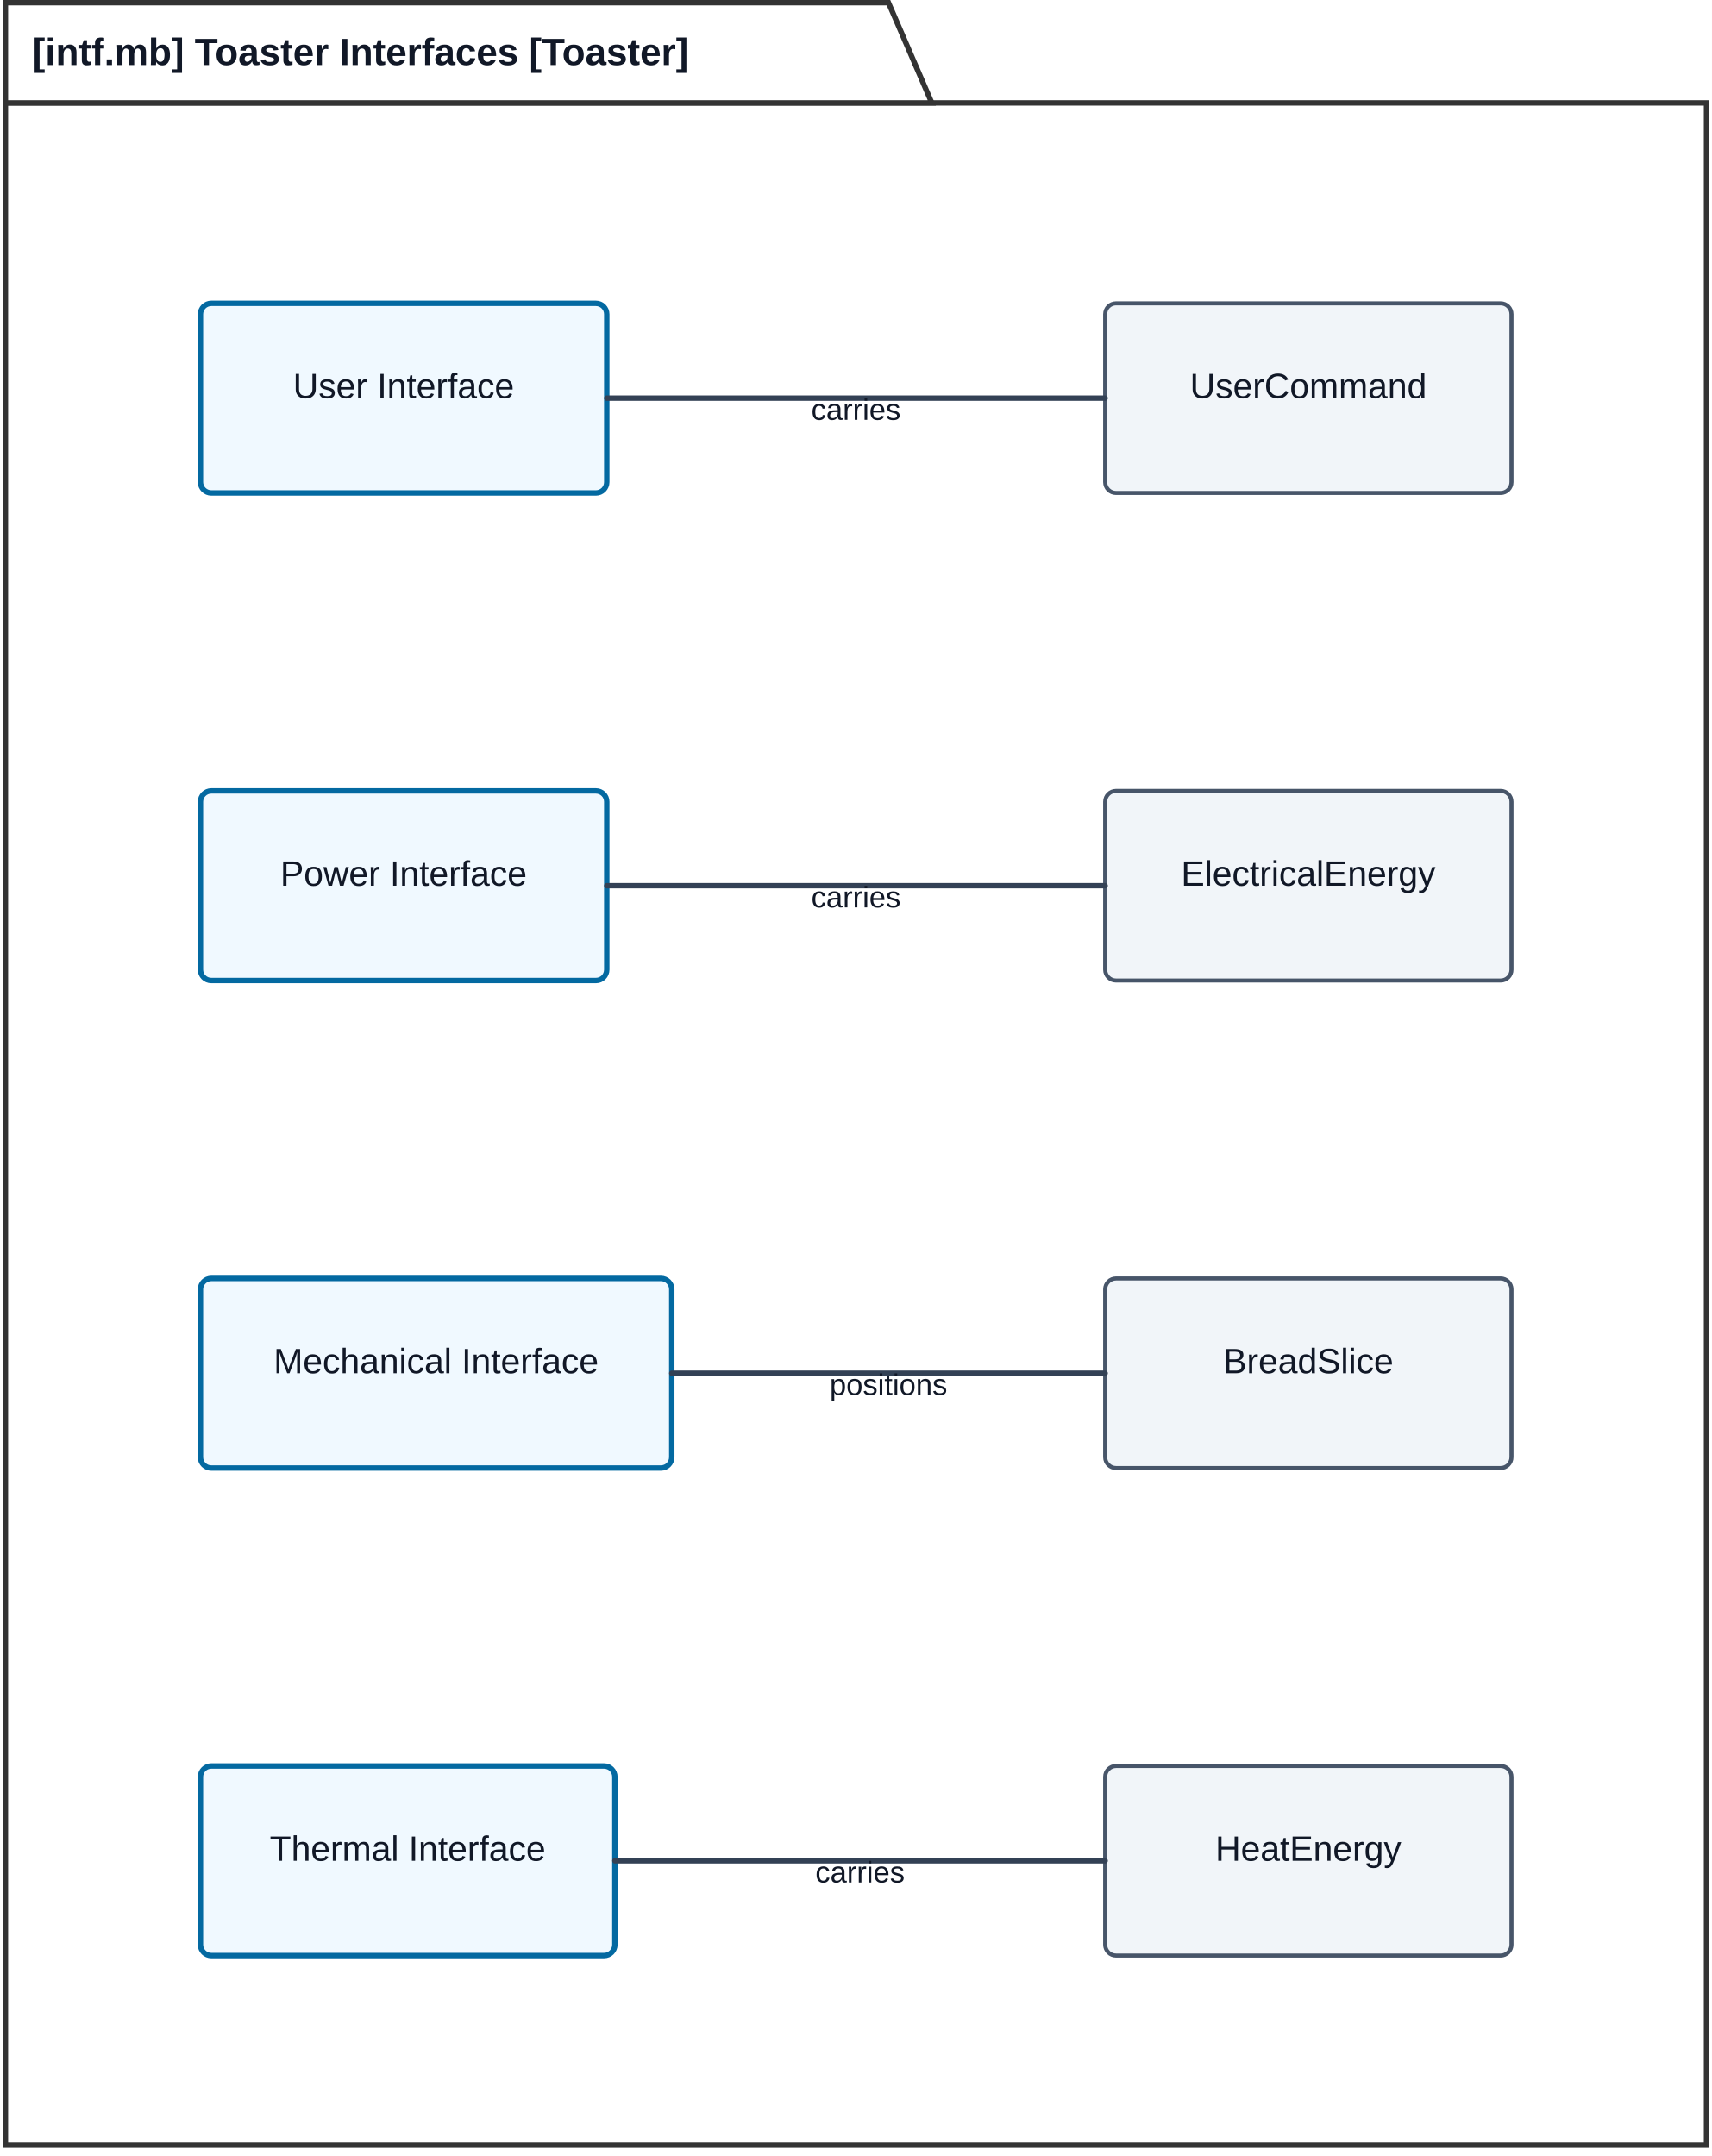
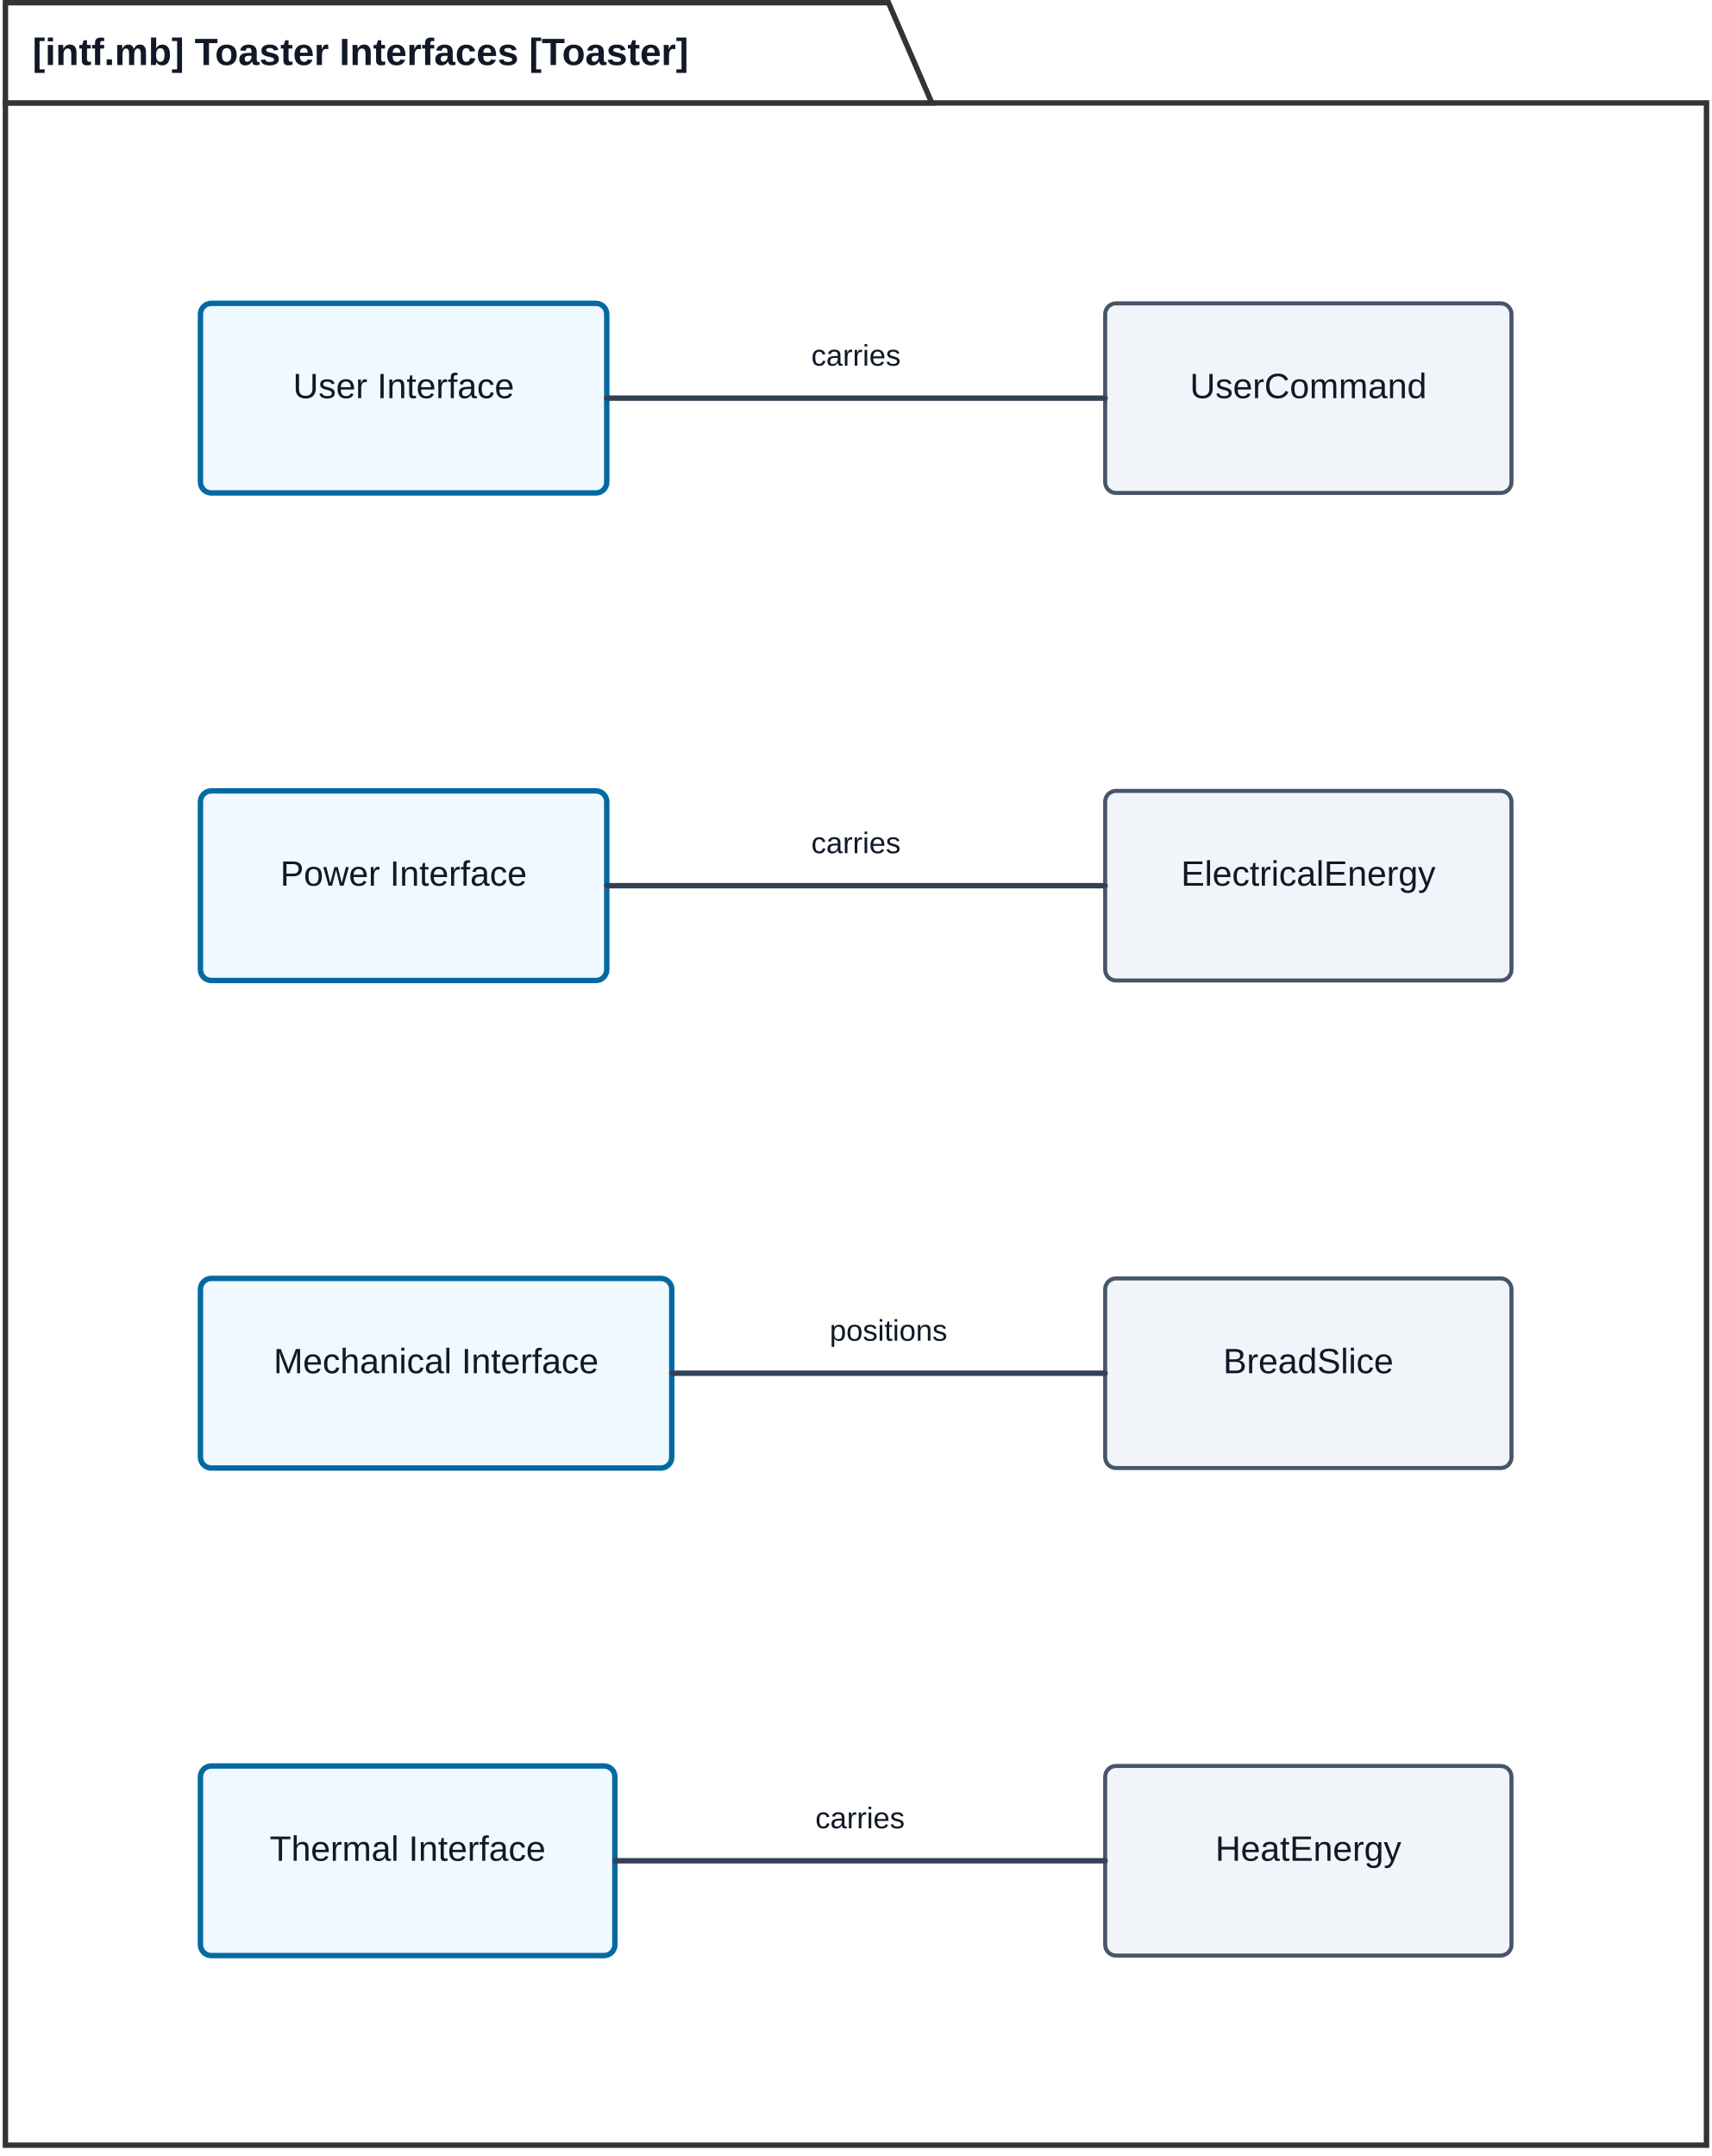
<svg xmlns="http://www.w3.org/2000/svg" width="632" height="796" viewBox="0 0 632 796">
  <defs>
    <style>text{font-family:Arial,Helvetica,sans-serif;fill:#111827}.label{font-size:13px}.small{font-size:11px}.header{font-size:14px;font-weight:600}</style>
    <marker id="arrow" markerWidth="8" markerHeight="6" refX="8" refY="3" orient="auto">
      <polygon points="0 0,8 3,0 6" fill="#1D4ED8" />
    </marker>
    <marker id="arrow-dark" markerWidth="8" markerHeight="6" refX="8" refY="3" orient="auto">
      <polygon points="0 0,8 3,0 6" fill="#334155" />
    </marker>
    <marker id="composition" markerWidth="12" markerHeight="12" refX="0" refY="6" orient="auto" markerUnits="strokeWidth">
      <polygon points="0 6,6 0,12 6,6 12" fill="#111827" stroke="#111827" />
    </marker>
  </defs>
  <rect x="0" y="0" width="632" height="796" fill="#FFFFFF" />
  <rect x="2" y="38" width="628" height="754" fill="none" stroke="#333333" stroke-width="2" />
  <path d="M 2 1 H 328 L 344 38 H 2 Z" fill="#FFFFFF" stroke="#333333" stroke-width="2" />
  <text class="header" x="12" y="24">[intf.mb] Toaster Interfaces [Toaster]</text>
  <rect x="2" y="38" width="628" height="756" fill="none" stroke="#333333" stroke-width="0" />
  <g transform="translate(2,40)">
    <rect id="UserInterface" x="72" y="72" width="150" height="70" rx="4" fill="#F0F9FF" stroke="#0369A1" stroke-width="2" />
    <text class="label" text-anchor="middle" x="147" y="107">User Interface</text>
    <rect id="PowerInterface" x="72" y="252" width="150" height="70" rx="4" fill="#F0F9FF" stroke="#0369A1" stroke-width="2" />
    <text class="label" text-anchor="middle" x="147" y="287">Power Interface</text>
    <rect id="MechanicalInterface" x="72" y="432" width="174" height="70" rx="4" fill="#F0F9FF" stroke="#0369A1" stroke-width="2" />
    <text class="label" text-anchor="middle" x="159" y="467">Mechanical Interface</text>
    <rect id="ThermalInterface" x="72" y="612" width="153" height="70" rx="4" fill="#F0F9FF" stroke="#0369A1" stroke-width="2" />
    <text class="label" text-anchor="middle" x="148.5" y="647">Thermal Interface</text>
    <rect id="UserCommand" x="406" y="72" width="150" height="70" rx="4" fill="#F1F5F9" stroke="#475569" stroke-width="1.5" />
    <text class="label" text-anchor="middle" x="481" y="107">UserCommand</text>
    <rect id="ElectricalEnergy" x="406" y="252" width="150" height="70" rx="4" fill="#F1F5F9" stroke="#475569" stroke-width="1.5" />
    <text class="label" text-anchor="middle" x="481" y="287">ElectricalEnergy</text>
    <rect id="BreadSlice" x="406" y="432" width="150" height="70" rx="4" fill="#F1F5F9" stroke="#475569" stroke-width="1.5" />
    <text class="label" text-anchor="middle" x="481" y="467">BreadSlice</text>
    <rect id="HeatEnergy" x="406" y="612" width="150" height="70" rx="4" fill="#F1F5F9" stroke="#475569" stroke-width="1.5" />
    <text class="label" text-anchor="middle" x="481" y="647">HeatEnergy</text>
    <path d="M 222,107 L 406,107" fill="none" stroke="#334155" stroke-width="2" stroke-linejoin="round" stroke-linecap="round" />
    <path d="M 222,287 L 406,287" fill="none" stroke="#334155" stroke-width="2" stroke-linejoin="round" stroke-linecap="round" />
    <path d="M 246,467 L 406,467" fill="none" stroke="#334155" stroke-width="2" stroke-linejoin="round" stroke-linecap="round" />
    <path d="M 225,647 L 406,647" fill="none" stroke="#334155" stroke-width="2" stroke-linejoin="round" stroke-linecap="round" />
-     <text class="small" text-anchor="middle" x="314" y="115">carries</text>
-     <text class="small" text-anchor="middle" x="314" y="295">carries</text>
-     <text class="small" text-anchor="middle" x="326" y="475">positions</text>
-     <text class="small" text-anchor="middle" x="315.5" y="655">carries</text>
+     <text class="small" text-anchor="middle" x="314" y="95">carries</text>
+     <text class="small" text-anchor="middle" x="314" y="275">carries</text>
+     <text class="small" text-anchor="middle" x="326" y="455">positions</text>
+     <text class="small" text-anchor="middle" x="315.5" y="635">carries</text>
  </g>
</svg>
